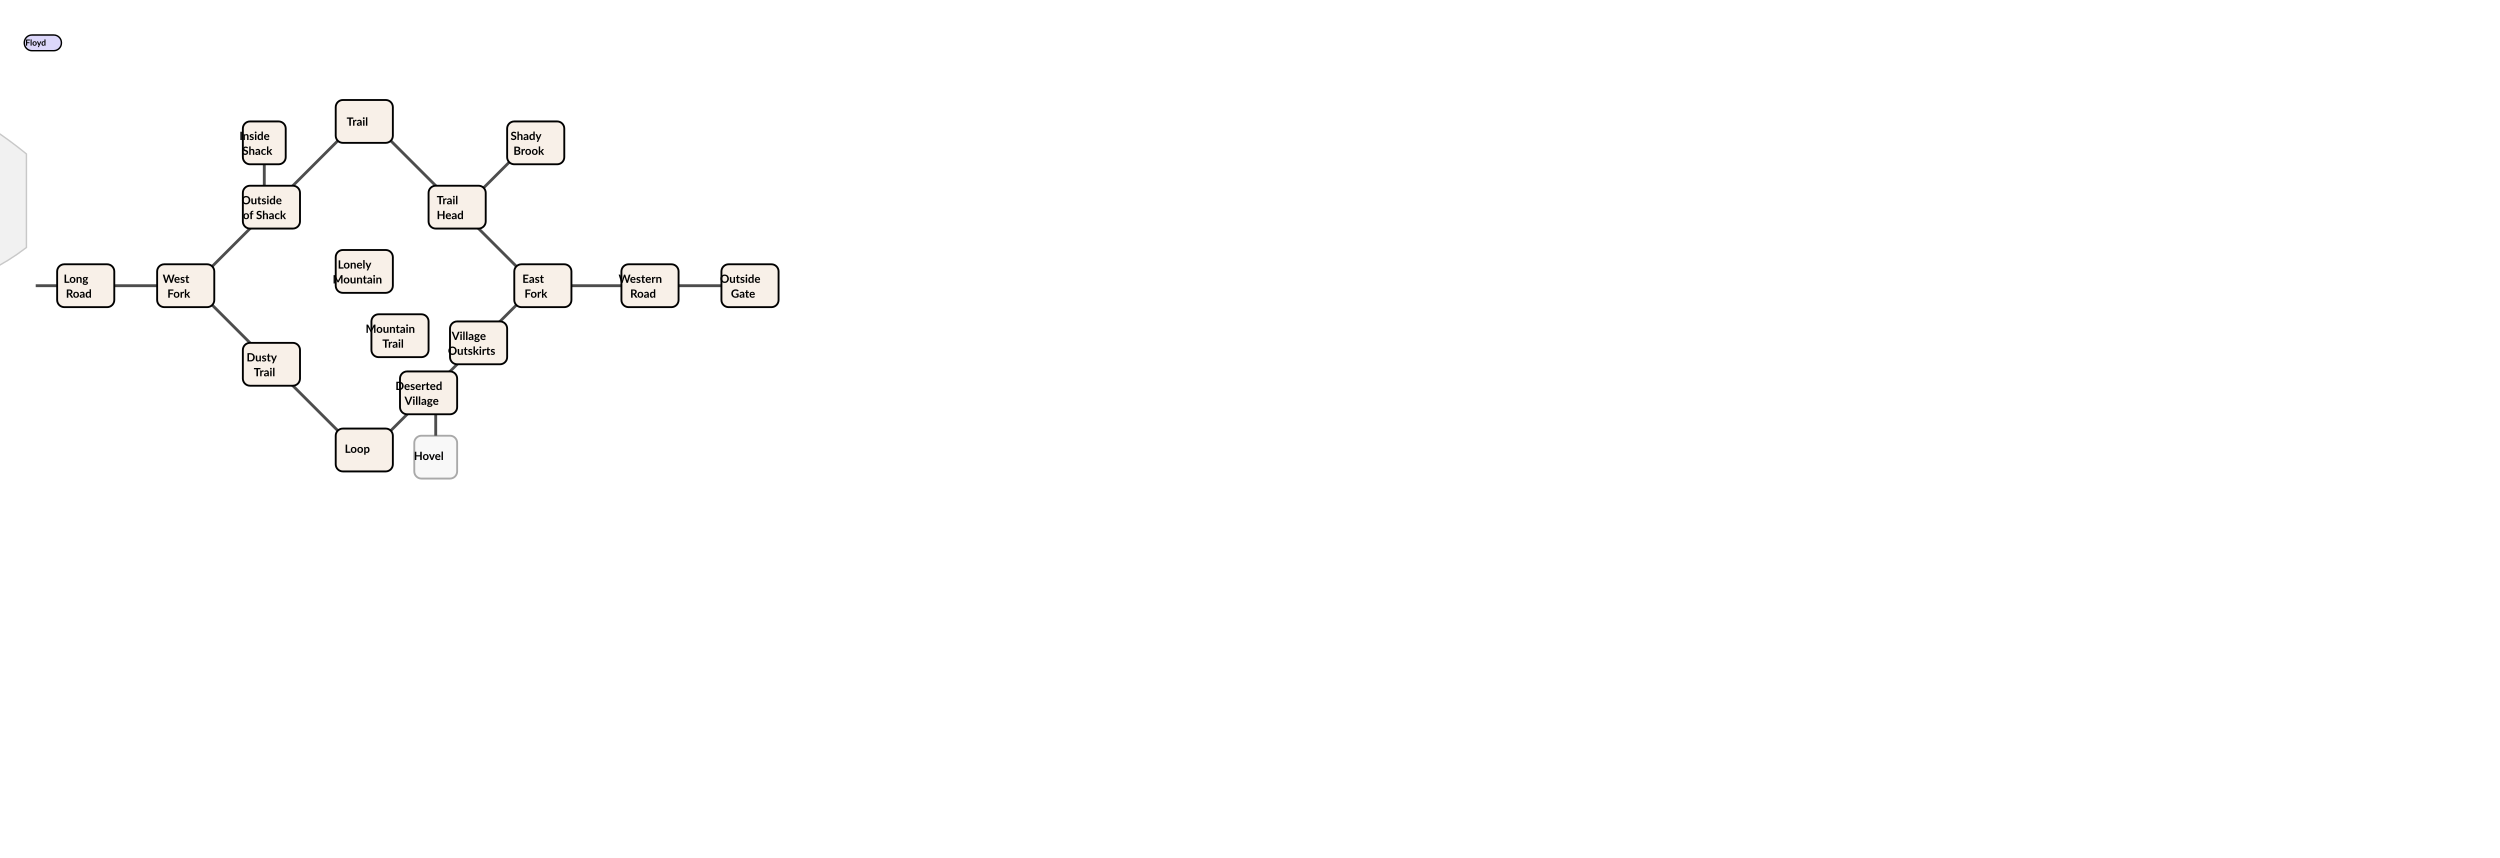
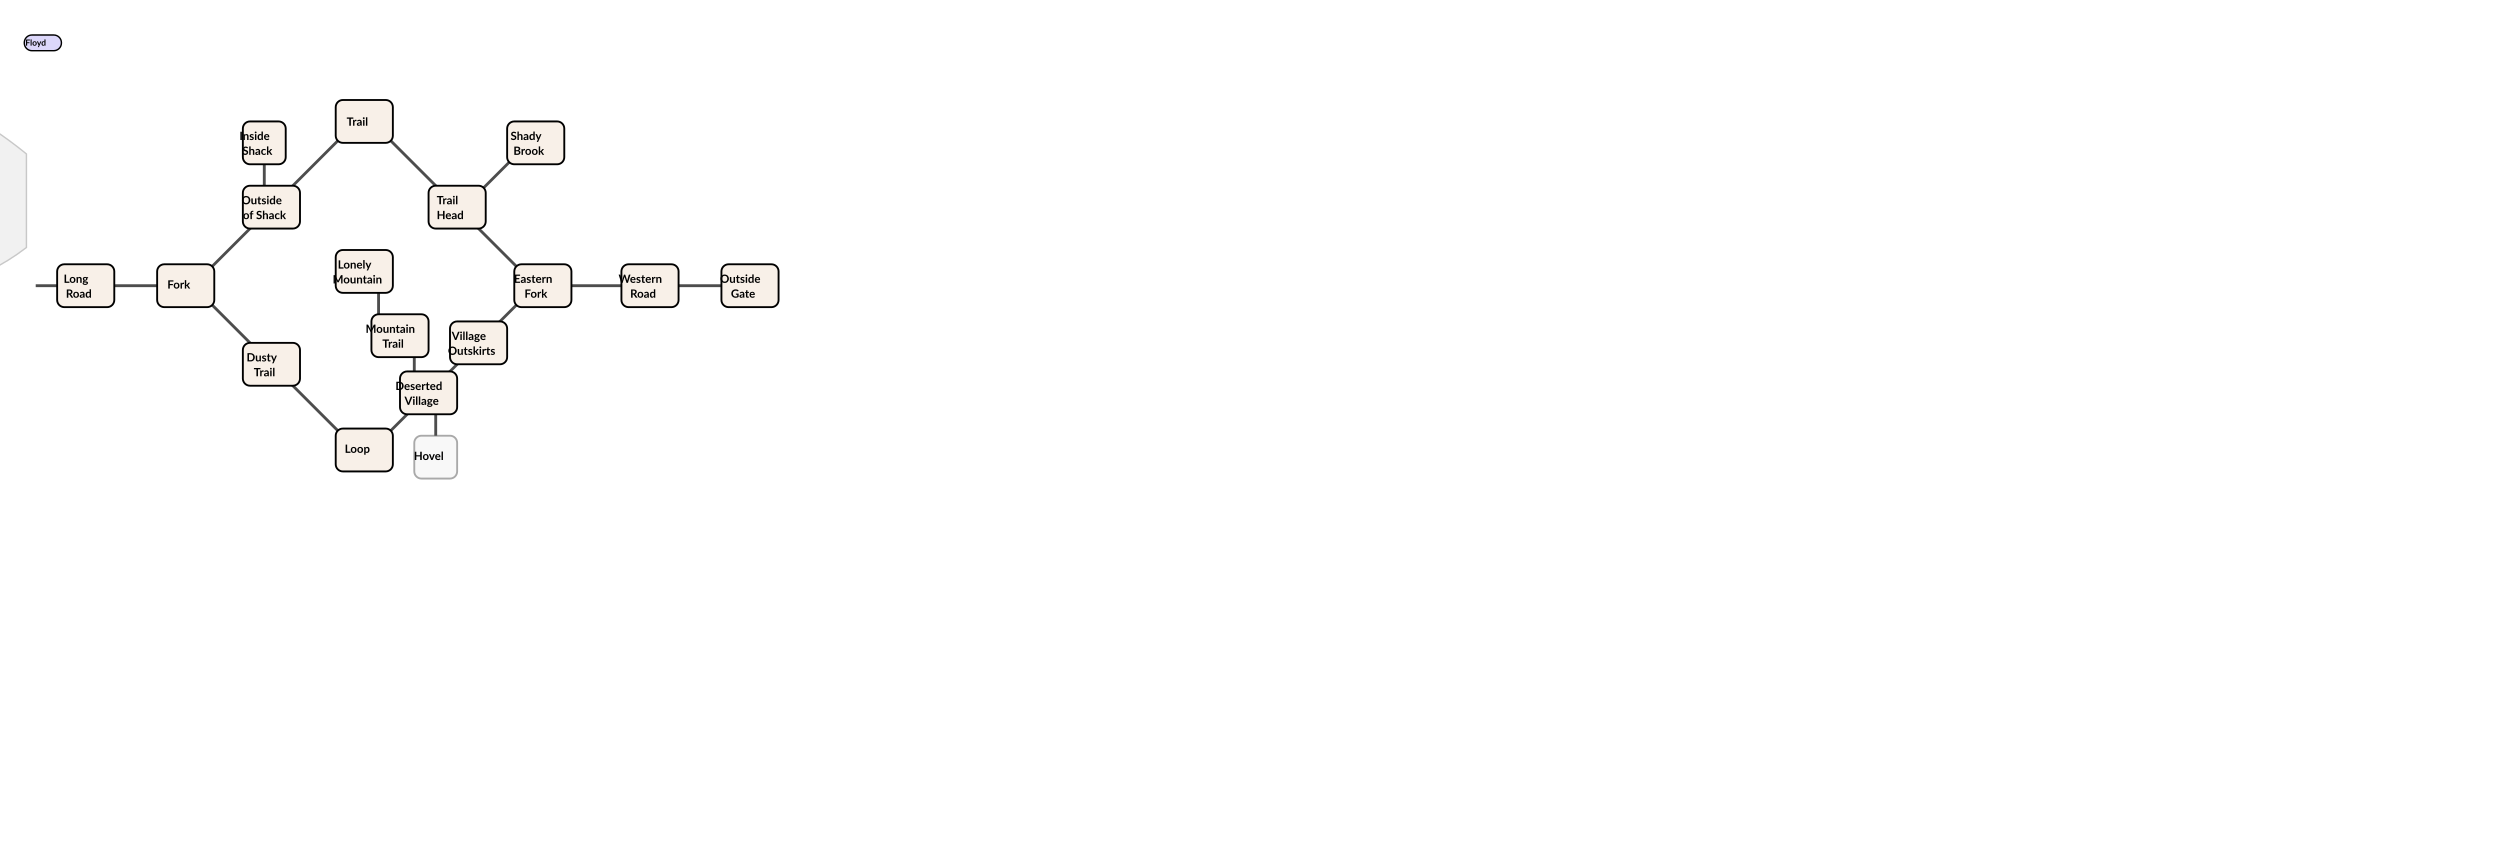
<svg xmlns="http://www.w3.org/2000/svg" width="3500" height="1200" viewBox="0 0 926.042 317.5" version="1.1" id="svg1">
  <style id="style1">svg.DarkTheme { filter: invert(90%) hue-rotate(180deg); }
#roomlayer rect { fill:#F8F0E8; stroke:#000; stroke-width:0.7; }
#roomlayer rect.Selected { fill:#FFD080; }
#mobilelayer g.Offstage { display:none; }
#connlayer .Invisible { display:none; }
</style>
  <defs id="defs1">
    <marker style="overflow:visible" id="Dot-3" refX="0" refY="0" orient="auto" markerWidth="0.35" markerHeight="0.35" viewBox="0 0 1 1" preserveAspectRatio="xMidYMid">
      <path transform="scale(0.5)" style="fill:#6292df;fill-opacity:0.6;fill-rule:evenodd;stroke:none" d="M 5,0 C 5,2.76 2.76,5 0,5 -2.76,5 -5,2.76 -5,0 c 0,-2.76 2.3,-5 5,-5 2.76,0 5,2.24 5,5 z" id="path17-8" />
    </marker>
  </defs>
  <g id="sketchlayer" style="display:none">
    <path style="font-variation-settings:normal;display:inline;fill:none;fill-opacity:1;fill-rule:evenodd;stroke:#6292df;stroke-width:2.117;stroke-linecap:round;stroke-linejoin:round;stroke-miterlimit:4;stroke-dasharray:none;stroke-dashoffset:0;stroke-opacity:0.58;marker-start:url(#Dot-3);marker-mid:url(#Dot-3);marker-end:url(#Dot-3);paint-order:stroke fill markers;stop-color:#000000" d="m 259.292,465.667 v -37.042 h 15.875 l 15.875,13.229 h 18.521" id="path9" />
    <path style="font-variation-settings:normal;display:inline;vector-effect:none;fill:none;fill-opacity:1;fill-rule:evenodd;stroke:#6292df;stroke-width:2.117;stroke-linecap:round;stroke-linejoin:round;stroke-miterlimit:4;stroke-dasharray:none;stroke-dashoffset:0;stroke-opacity:0.58;-inkscape-stroke:none;marker-start:url(#Dot-3);marker-mid:url(#Dot-3);marker-end:url(#Dot-3);paint-order:stroke fill markers;stop-color:#000000" d="m 214.312,394.229 h 29.104 l 21.167,-13.229 h 23.813" id="path10-8" />
    <path style="font-variation-settings:normal;display:inline;vector-effect:none;fill:none;fill-opacity:1;fill-rule:evenodd;stroke:#6292df;stroke-width:2.117;stroke-linecap:round;stroke-linejoin:round;stroke-miterlimit:4;stroke-dasharray:none;stroke-dashoffset:0;stroke-opacity:0.58;-inkscape-stroke:none;marker-start:url(#Dot-3);marker-mid:url(#Dot-3);marker-end:url(#Dot-3);paint-order:stroke fill markers" d="m 259.292,497.417 h 47.625 L 381,431.271 h 58.208 l -71.437,-95.25 -79.375,-63.5 -55.563,37.042 -108.479,111.125 h 31.75 l 42.333,87.312 42.333,50.271" id="path11-3" />
  </g>
  <g id="decorlayer">
    <path style="font-variation-settings:normal;opacity:1;vector-effect:none;fill:#f1f1f1;fill-opacity:1;stroke:#c8c8c8;stroke-width:1.058;stroke-linecap:butt;stroke-linejoin:miter;stroke-miterlimit:4;stroke-dasharray:none;stroke-dashoffset:0;stroke-opacity:1;-inkscape-stroke:none;paint-order:stroke fill markers;stop-color:#000000;stop-opacity:1" d="M 9.525,57.15 V 91.546 C -24.871,118.004 -75.142,112.713 -130.704,112.713 V 14.817 C -72.496,9.525 -19.579,33.338 9.525,57.15 Z" id="path143" />
    <rect id="rect18" width="15.875" height="15.875" x="153.458" y="161.396" ry="2.646" style="display:inline;fill:#f8f8f8;stroke:#a9a9a9;stroke-width:0.7;fill-opacity:1;stroke-opacity:1" />
  </g>
  <g id="connlayer" style="display:inline">
    <path style="font-variation-settings:normal;opacity:1;vector-effect:none;fill:none;fill-opacity:1;stroke:#4d4d4d;stroke-width:1.058;stroke-linecap:butt;stroke-linejoin:round;stroke-miterlimit:4;stroke-dasharray:none;stroke-dashoffset:0;stroke-opacity:1;-inkscape-stroke:none;paint-order:stroke fill markers;stop-color:#000000;stop-opacity:1" d="M 161.396,161.396 V 149.49" id="path56" />
    <path style="font-variation-settings:normal;opacity:1;vector-effect:none;fill:none;fill-opacity:1;stroke:#4d4d4d;stroke-width:1.058;stroke-linecap:butt;stroke-linejoin:round;stroke-miterlimit:4;stroke-dasharray:none;stroke-dashoffset:0;stroke-opacity:1;-inkscape-stroke:none;paint-order:stroke fill markers" d="m 206.375,105.833 h 71.438" id="path160" />
    <path style="font-variation-settings:normal;opacity:1;vector-effect:none;fill:none;fill-opacity:1;stroke:#4d4d4d;stroke-width:1.058;stroke-linecap:butt;stroke-linejoin:round;stroke-miterlimit:4;stroke-dasharray:none;stroke-dashoffset:0;stroke-opacity:1;-inkscape-stroke:none;paint-order:stroke fill markers;stop-color:#000000;stop-opacity:1" d="M 66.146,105.833 H 13.229" id="path15" />
    <path style="font-variation-settings:normal;opacity:1;vector-effect:none;fill:none;fill-opacity:1;stroke:#4d4d4d;stroke-width:1.058;stroke-linecap:butt;stroke-linejoin:round;stroke-miterlimit:4;stroke-dasharray:none;stroke-dashoffset:0;stroke-opacity:1;-inkscape-stroke:none;paint-order:stroke fill markers" d="m 71.437,105.833 63.5,63.5 63.5,-63.5 -63.5,-63.5 z" id="path18" />
    <path style="font-variation-settings:normal;opacity:1;vector-effect:none;fill:none;fill-opacity:1;stroke:#4d4d4d;stroke-width:1.058;stroke-linecap:butt;stroke-linejoin:round;stroke-miterlimit:4;stroke-dasharray:none;stroke-dashoffset:0;stroke-opacity:1;-inkscape-stroke:none;paint-order:stroke fill markers;stop-color:#000000;stop-opacity:1" d="M 190.5,58.208 177.271,71.438" id="path19" />
    <path style="font-variation-settings:normal;opacity:1;vector-effect:none;fill:none;fill-opacity:1;stroke:#4d4d4d;stroke-width:1.058;stroke-linecap:butt;stroke-linejoin:round;stroke-miterlimit:4;stroke-dasharray:none;stroke-dashoffset:0;stroke-opacity:1;-inkscape-stroke:none;paint-order:stroke fill markers;stop-color:#000000;stop-opacity:1" d="M 97.896,71.438 V 58.208" id="path55" />
+     <path style="font-variation-settings:normal;opacity:1;vector-effect:none;fill:none;fill-opacity:1;stroke:#4d4d4d;stroke-width:1.058;stroke-linecap:butt;stroke-linejoin:round;stroke-miterlimit:4;stroke-dasharray:none;stroke-dashoffset:0;stroke-opacity:1;-inkscape-stroke:none;paint-order:stroke fill markers" d="m 140.229,105.833 v 13.229" id="path62" />
+     <path style="font-variation-settings:normal;opacity:1;vector-effect:none;fill:none;fill-opacity:1;stroke:#4d4d4d;stroke-width:1.058;stroke-linecap:butt;stroke-linejoin:round;stroke-miterlimit:4;stroke-dasharray:none;stroke-dashoffset:0;stroke-opacity:1;-inkscape-stroke:none;paint-order:stroke fill markers" d="m 153.458,129.646 v 10.583" id="path63" />
  </g>
  <g id="layer1" style="display:inline" />
  <g id="roomlayer" style="display:inline">
    <rect id="r-long-road" width="21.167" height="15.875" x="21.167" y="97.896" ry="2.646" style="display:inline;fill:#f8f0e8;stroke:#000000;stroke-width:0.7" />
    <rect id="r-west-fork" width="21.167" height="15.875" x="58.208" y="97.896" ry="2.646" style="display:inline;fill:#f8f0e8;stroke:#000000;stroke-width:0.7" />
    <rect id="r-shack-room" width="21.167" height="15.875" x="89.958" y="68.792" ry="2.646" style="display:inline;fill:#f8f0e8;stroke:#000000;stroke-width:0.7" />
    <rect id="r-shack-east" width="21.167" height="15.875" x="124.354" y="37.042" ry="2.646" style="display:inline;fill:#f8f0e8;stroke:#000000;stroke-width:0.7" />
    <rect id="r-dusty-road" width="21.167" height="15.875" x="89.958" y="127" ry="2.646" style="display:inline;fill:#f8f0e8;stroke:#000000;stroke-width:0.7" />
    <rect id="r-village" width="21.167" height="15.875" x="148.167" y="137.583" ry="2.646" style="display:inline;fill:#f8f0e8;stroke:#000000;stroke-width:0.7" />
    <rect id="r-village-east" width="21.167" height="15.875" x="166.688" y="119.063" ry="2.646" style="display:inline;fill:#f8f0e8;stroke:#000000;stroke-width:0.7" />
    <rect id="r-east-fork" width="21.167" height="15.875" x="190.5" y="97.896" ry="2.646" style="display:inline;fill:#f8f0e8;stroke:#000000;stroke-width:0.7" />
    <rect id="r-trail-head" width="21.167" height="15.875" x="158.75" y="68.792" ry="2.646" style="display:inline;fill:#f8f0e8;stroke:#000000;stroke-width:0.7" />
    <rect id="r-shady-brook" width="21.167" height="15.875" x="187.854" y="44.979" ry="2.646" style="display:inline;fill:#f8f0e8;stroke:#000000;stroke-width:0.7" />
    <rect id="r-hairpin-loop" width="21.167" height="15.875" x="124.354" y="158.75" ry="2.646" style="display:inline;fill:#f8f0e8;stroke:#000000;stroke-width:0.7" />
    <rect id="r-mountain-trail" width="21.167" height="15.875" x="137.583" y="116.417" ry="2.646" style="display:inline;fill:#f8f0e8;stroke:#000000;stroke-width:0.7" />
    <rect id="r-vista" width="21.167" height="15.875" x="124.354" y="92.604" ry="2.646" style="display:inline;fill:#f8f0e8;stroke:#000000;stroke-width:0.7" />
    <rect id="r-western-road" width="21.167" height="15.875" x="230.187" y="97.896" ry="2.646" style="display:inline;fill:#f8f0e8;stroke:#000000;stroke-width:0.7" />
    <rect id="r-west-castle" width="21.167" height="15.875" x="267.229" y="97.896" ry="2.646" style="display:inline;fill:#f8f0e8;stroke:#000000;stroke-width:0.7" />
    <rect id="r-shack" width="15.875" height="15.875" x="89.958" y="44.979" ry="2.646" style="display:inline;fill:#f8f0e8;stroke:#000000;stroke-width:0.7" />
  </g>
  <g id="mobilelayer">
    <g id="mob-floyd" transform="translate(15.875,15.875)">
      <rect style="fill:#dcd7fa;fill-opacity:1;stroke:#000000;stroke-width:1.058;stroke-dasharray:none;stroke-opacity:1;paint-order:stroke fill markers" id="rect33" width="13.229" height="5.292" x="-6.615" y="-2.646" ry="2.58" />
      <text xml:space="preserve" style="font-style:normal;font-variant:normal;font-weight:bold;font-stretch:normal;font-size:3.133px;line-height:1.3;font-family:Lato;-inkscape-font-specification:'Lato Bold';font-variant-ligatures:normal;font-variant-position:normal;font-variant-caps:normal;font-variant-numeric:normal;font-variant-alternates:normal;font-variant-east-asian:normal;font-feature-settings:normal;font-variation-settings:normal;text-indent:0;text-align:center;text-decoration-line:none;text-decoration-style:solid;text-decoration-color:#000000;letter-spacing:normal;word-spacing:normal;text-transform:none;writing-mode:lr-tb;direction:ltr;text-orientation:mixed;dominant-baseline:auto;baseline-shift:baseline;text-anchor:middle;white-space:normal;display:inline;vector-effect:none;fill:#000000;fill-opacity:1;stroke:none;stroke-width:0.74;stroke-linecap:butt;stroke-linejoin:miter;stroke-miterlimit:4;stroke-dasharray:none;stroke-dashoffset:0;stroke-opacity:1;-inkscape-stroke:none;paint-order:stroke fill markers" x="0.004" y="1.048" id="text46-7">
        <tspan id="tspan46-6" style="stroke-width:0.74" x="0.004" y="1.048">Floyd</tspan>
      </text>
    </g>
  </g>
  <g id="labellayer" style="display:inline">
-     <text xml:space="preserve" style="font-style:normal;font-variant:normal;font-weight:bold;font-stretch:normal;font-size:4.233px;line-height:1.3;font-family:Lato;-inkscape-font-specification:'Lato Bold';font-variant-ligatures:normal;font-variant-position:normal;font-variant-caps:normal;font-variant-numeric:normal;font-variant-alternates:normal;font-variant-east-asian:normal;font-feature-settings:normal;font-variation-settings:normal;text-indent:0;text-align:center;text-decoration-line:none;text-decoration-style:solid;text-decoration-color:#000000;letter-spacing:normal;word-spacing:normal;text-transform:none;writing-mode:lr-tb;direction:ltr;text-orientation:mixed;dominant-baseline:auto;baseline-shift:baseline;text-anchor:middle;white-space:normal;display:inline;vector-effect:none;fill:#000000;fill-opacity:1;stroke:none;stroke-width:1;stroke-linecap:butt;stroke-linejoin:miter;stroke-miterlimit:4;stroke-dasharray:none;stroke-dashoffset:0;stroke-opacity:1;-inkscape-stroke:none;marker-end:url(#marker46);paint-order:stroke fill markers" x="68.792" y="104.775" id="text106">
-       <tspan style="stroke-width:1" x="68.792" y="104.775" id="tspan149">West</tspan>
-       <tspan style="stroke-width:1" x="68.792" y="110.278" id="tspan19">Fork</tspan>
+     <text xml:space="preserve" style="font-style:normal;font-variant:normal;font-weight:bold;font-stretch:normal;font-size:4.233px;line-height:1.3;font-family:Lato;-inkscape-font-specification:'Lato Bold';font-variant-ligatures:normal;font-variant-position:normal;font-variant-caps:normal;font-variant-numeric:normal;font-variant-alternates:normal;font-variant-east-asian:normal;font-feature-settings:normal;font-variation-settings:normal;text-indent:0;text-align:center;text-decoration-line:none;text-decoration-style:solid;text-decoration-color:#000000;letter-spacing:normal;word-spacing:normal;text-transform:none;writing-mode:lr-tb;direction:ltr;text-orientation:mixed;dominant-baseline:auto;baseline-shift:baseline;text-anchor:middle;white-space:normal;display:inline;vector-effect:none;fill:#000000;fill-opacity:1;stroke:none;stroke-width:1;stroke-linecap:butt;stroke-linejoin:miter;stroke-miterlimit:4;stroke-dasharray:none;stroke-dashoffset:0;stroke-opacity:1;-inkscape-stroke:none;marker-end:url(#marker46);paint-order:stroke fill markers" x="68.792" y="106.892" id="text106">
+       <tspan style="stroke-width:1" x="68.792" y="106.892" id="tspan19">Fork</tspan>
    </text>
    <text xml:space="preserve" style="font-style:normal;font-variant:normal;font-weight:bold;font-stretch:normal;font-size:10.547px;line-height:1.3;font-family:Lato;-inkscape-font-specification:'Lato Bold';font-variant-ligatures:normal;font-variant-position:normal;font-variant-caps:normal;font-variant-numeric:normal;font-variant-alternates:normal;font-variant-east-asian:normal;font-feature-settings:normal;font-variation-settings:normal;text-indent:0;text-align:center;text-decoration-line:none;text-decoration-style:solid;text-decoration-color:#000000;letter-spacing:normal;word-spacing:normal;text-transform:none;writing-mode:lr-tb;direction:ltr;text-orientation:mixed;dominant-baseline:auto;baseline-shift:baseline;text-anchor:middle;white-space:normal;display:inline;vector-effect:none;fill:#a3a3a3;fill-opacity:1;stroke:none;stroke-width:2.491;stroke-linecap:butt;stroke-linejoin:miter;stroke-miterlimit:4;stroke-dasharray:none;stroke-dashoffset:0;stroke-opacity:1;-inkscape-stroke:none;marker-end:url(#marker46);paint-order:stroke fill markers" x="-42.005" y="37.225" id="text152">
      <tspan style="fill:#a3a3a3;fill-opacity:1;stroke-width:2.491" x="-42.005" y="37.225" id="tspan152">Feinstein</tspan>
    </text>
    <text xml:space="preserve" style="font-style:normal;font-variant:normal;font-weight:bold;font-stretch:normal;font-size:4.233px;line-height:1.3;font-family:Lato;-inkscape-font-specification:'Lato Bold';font-variant-ligatures:normal;font-variant-position:normal;font-variant-caps:normal;font-variant-numeric:normal;font-variant-alternates:normal;font-variant-east-asian:normal;font-feature-settings:normal;font-variation-settings:normal;text-indent:0;text-align:center;text-decoration-line:none;text-decoration-style:solid;text-decoration-color:#000000;letter-spacing:normal;word-spacing:normal;text-transform:none;writing-mode:lr-tb;direction:ltr;text-orientation:mixed;dominant-baseline:auto;baseline-shift:baseline;text-anchor:middle;white-space:normal;display:inline;vector-effect:none;fill:#000000;fill-opacity:1;stroke:none;stroke-width:1;stroke-linecap:butt;stroke-linejoin:miter;stroke-miterlimit:4;stroke-dasharray:none;stroke-dashoffset:0;stroke-opacity:1;-inkscape-stroke:none;marker-end:url(#marker46);paint-order:stroke fill markers" x="100.542" y="75.671" id="text21">
      <tspan style="stroke-width:1" x="100.542" y="75.671" id="tspan21">Outside</tspan>
      <tspan style="stroke-width:1" x="100.542" y="81.174" id="tspan39">of Shack</tspan>
    </text>
    <text xml:space="preserve" style="font-style:normal;font-variant:normal;font-weight:bold;font-stretch:normal;font-size:4.233px;line-height:1.3;font-family:Lato;-inkscape-font-specification:'Lato Bold';font-variant-ligatures:normal;font-variant-position:normal;font-variant-caps:normal;font-variant-numeric:normal;font-variant-alternates:normal;font-variant-east-asian:normal;font-feature-settings:normal;font-variation-settings:normal;text-indent:0;text-align:center;text-decoration-line:none;text-decoration-style:solid;text-decoration-color:#000000;letter-spacing:normal;word-spacing:normal;text-transform:none;writing-mode:lr-tb;direction:ltr;text-orientation:mixed;dominant-baseline:auto;baseline-shift:baseline;text-anchor:middle;white-space:normal;display:inline;vector-effect:none;fill:#000000;fill-opacity:1;stroke:none;stroke-width:1;stroke-linecap:butt;stroke-linejoin:miter;stroke-miterlimit:4;stroke-dasharray:none;stroke-dashoffset:0;stroke-opacity:1;-inkscape-stroke:none;marker-end:url(#marker46);paint-order:stroke fill markers" x="134.938" y="46.567" id="text23">
      <tspan style="stroke-width:1" x="134.938" y="46.567" id="tspan23">Trail</tspan>
    </text>
    <text xml:space="preserve" style="font-style:normal;font-variant:normal;font-weight:bold;font-stretch:normal;font-size:4.233px;line-height:1.3;font-family:Lato;-inkscape-font-specification:'Lato Bold';font-variant-ligatures:normal;font-variant-position:normal;font-variant-caps:normal;font-variant-numeric:normal;font-variant-alternates:normal;font-variant-east-asian:normal;font-feature-settings:normal;font-variation-settings:normal;text-indent:0;text-align:center;text-decoration-line:none;text-decoration-style:solid;text-decoration-color:#000000;letter-spacing:normal;word-spacing:normal;text-transform:none;writing-mode:lr-tb;direction:ltr;text-orientation:mixed;dominant-baseline:auto;baseline-shift:baseline;text-anchor:middle;white-space:normal;display:inline;vector-effect:none;fill:#000000;fill-opacity:1;stroke:none;stroke-width:1;stroke-linecap:butt;stroke-linejoin:miter;stroke-miterlimit:4;stroke-dasharray:none;stroke-dashoffset:0;stroke-opacity:1;-inkscape-stroke:none;marker-end:url(#marker46);paint-order:stroke fill markers" x="169.333" y="75.671" id="text25">
      <tspan style="stroke-width:1" x="169.333" y="75.671" id="tspan25">Trail</tspan>
      <tspan style="stroke-width:1" x="169.333" y="81.174" id="tspan42">Head</tspan>
    </text>
    <text xml:space="preserve" style="font-style:normal;font-variant:normal;font-weight:bold;font-stretch:normal;font-size:4.233px;line-height:1.3;font-family:Lato;-inkscape-font-specification:'Lato Bold';font-variant-ligatures:normal;font-variant-position:normal;font-variant-caps:normal;font-variant-numeric:normal;font-variant-alternates:normal;font-variant-east-asian:normal;font-feature-settings:normal;font-variation-settings:normal;text-indent:0;text-align:center;text-decoration-line:none;text-decoration-style:solid;text-decoration-color:#000000;letter-spacing:normal;word-spacing:normal;text-transform:none;writing-mode:lr-tb;direction:ltr;text-orientation:mixed;dominant-baseline:auto;baseline-shift:baseline;text-anchor:middle;white-space:normal;display:inline;vector-effect:none;fill:#000000;fill-opacity:1;stroke:none;stroke-width:1;stroke-linecap:butt;stroke-linejoin:miter;stroke-miterlimit:4;stroke-dasharray:none;stroke-dashoffset:0;stroke-opacity:1;-inkscape-stroke:none;marker-end:url(#marker46);paint-order:stroke fill markers" x="201.083" y="104.775" id="text27">
-       <tspan style="stroke-width:1" x="201.083" y="104.775" id="tspan26">East</tspan>
+       <tspan style="stroke-width:1" x="201.083" y="104.775" id="tspan26">Eastern</tspan>
      <tspan style="stroke-width:1" x="201.083" y="110.278" id="tspan27">Fork</tspan>
    </text>
    <text xml:space="preserve" style="font-style:normal;font-variant:normal;font-weight:bold;font-stretch:normal;font-size:4.233px;line-height:1.3;font-family:Lato;-inkscape-font-specification:'Lato Bold';font-variant-ligatures:normal;font-variant-position:normal;font-variant-caps:normal;font-variant-numeric:normal;font-variant-alternates:normal;font-variant-east-asian:normal;font-feature-settings:normal;font-variation-settings:normal;text-indent:0;text-align:center;text-decoration-line:none;text-decoration-style:solid;text-decoration-color:#000000;letter-spacing:normal;word-spacing:normal;text-transform:none;writing-mode:lr-tb;direction:ltr;text-orientation:mixed;dominant-baseline:auto;baseline-shift:baseline;text-anchor:middle;white-space:normal;display:inline;vector-effect:none;fill:#000000;fill-opacity:1;stroke:none;stroke-width:1;stroke-linecap:butt;stroke-linejoin:miter;stroke-miterlimit:4;stroke-dasharray:none;stroke-dashoffset:0;stroke-opacity:1;-inkscape-stroke:none;marker-end:url(#marker46);paint-order:stroke fill markers" x="177.271" y="125.942" id="text29">
      <tspan style="stroke-width:1" x="177.271" y="125.942" id="tspan29">Village</tspan>
      <tspan style="stroke-width:1" x="177.271" y="131.445" id="tspan36">Outskirts</tspan>
    </text>
    <text xml:space="preserve" style="font-style:normal;font-variant:normal;font-weight:bold;font-stretch:normal;font-size:4.233px;line-height:1.3;font-family:Lato;-inkscape-font-specification:'Lato Bold';font-variant-ligatures:normal;font-variant-position:normal;font-variant-caps:normal;font-variant-numeric:normal;font-variant-alternates:normal;font-variant-east-asian:normal;font-feature-settings:normal;font-variation-settings:normal;text-indent:0;text-align:center;text-decoration-line:none;text-decoration-style:solid;text-decoration-color:#000000;letter-spacing:normal;word-spacing:normal;text-transform:none;writing-mode:lr-tb;direction:ltr;text-orientation:mixed;dominant-baseline:auto;baseline-shift:baseline;text-anchor:middle;white-space:normal;display:inline;vector-effect:none;fill:#000000;fill-opacity:1;stroke:none;stroke-width:1;stroke-linecap:butt;stroke-linejoin:miter;stroke-miterlimit:4;stroke-dasharray:none;stroke-dashoffset:0;stroke-opacity:1;-inkscape-stroke:none;marker-end:url(#marker46);paint-order:stroke fill markers" x="158.75" y="144.463" id="text31">
      <tspan style="stroke-width:1" x="158.75" y="144.463" id="tspan31">Deserted</tspan>
      <tspan style="stroke-width:1" x="158.75" y="149.966" id="tspan37">Village</tspan>
    </text>
    <text xml:space="preserve" style="font-style:normal;font-variant:normal;font-weight:bold;font-stretch:normal;font-size:4.233px;line-height:1.3;font-family:Lato;-inkscape-font-specification:'Lato Bold';font-variant-ligatures:normal;font-variant-position:normal;font-variant-caps:normal;font-variant-numeric:normal;font-variant-alternates:normal;font-variant-east-asian:normal;font-feature-settings:normal;font-variation-settings:normal;text-indent:0;text-align:center;text-decoration-line:none;text-decoration-style:solid;text-decoration-color:#000000;letter-spacing:normal;word-spacing:normal;text-transform:none;writing-mode:lr-tb;direction:ltr;text-orientation:mixed;dominant-baseline:auto;baseline-shift:baseline;text-anchor:middle;white-space:normal;display:inline;vector-effect:none;fill:#000000;fill-opacity:1;stroke:none;stroke-width:1;stroke-linecap:butt;stroke-linejoin:miter;stroke-miterlimit:4;stroke-dasharray:none;stroke-dashoffset:0;stroke-opacity:1;-inkscape-stroke:none;marker-end:url(#marker46);paint-order:stroke fill markers" x="134.938" y="167.746" id="text33">
      <tspan style="stroke-width:1" x="134.938" y="167.746" id="tspan33">Loop</tspan>
    </text>
    <text xml:space="preserve" style="font-style:normal;font-variant:normal;font-weight:bold;font-stretch:normal;font-size:4.233px;line-height:1.3;font-family:Lato;-inkscape-font-specification:'Lato Bold';font-variant-ligatures:normal;font-variant-position:normal;font-variant-caps:normal;font-variant-numeric:normal;font-variant-alternates:normal;font-variant-east-asian:normal;font-feature-settings:normal;font-variation-settings:normal;text-indent:0;text-align:center;text-decoration-line:none;text-decoration-style:solid;text-decoration-color:#000000;letter-spacing:normal;word-spacing:normal;text-transform:none;writing-mode:lr-tb;direction:ltr;text-orientation:mixed;dominant-baseline:auto;baseline-shift:baseline;text-anchor:middle;white-space:normal;display:inline;vector-effect:none;fill:#000000;fill-opacity:1;stroke:none;stroke-width:1;stroke-linecap:butt;stroke-linejoin:miter;stroke-miterlimit:4;stroke-dasharray:none;stroke-dashoffset:0;stroke-opacity:1;-inkscape-stroke:none;marker-end:url(#marker46);paint-order:stroke fill markers" x="100.542" y="133.879" id="text35">
      <tspan style="stroke-width:1" x="100.542" y="133.879" id="tspan35">Dusty</tspan>
      <tspan style="stroke-width:1" x="100.542" y="139.383" id="tspan38">Trail</tspan>
    </text>
    <text xml:space="preserve" style="font-style:normal;font-variant:normal;font-weight:bold;font-stretch:normal;font-size:4.233px;line-height:1.3;font-family:Lato;-inkscape-font-specification:'Lato Bold';font-variant-ligatures:normal;font-variant-position:normal;font-variant-caps:normal;font-variant-numeric:normal;font-variant-alternates:normal;font-variant-east-asian:normal;font-feature-settings:normal;font-variation-settings:normal;text-indent:0;text-align:center;text-decoration-line:none;text-decoration-style:solid;text-decoration-color:#000000;letter-spacing:normal;word-spacing:normal;text-transform:none;writing-mode:lr-tb;direction:ltr;text-orientation:mixed;dominant-baseline:auto;baseline-shift:baseline;text-anchor:middle;white-space:normal;display:inline;vector-effect:none;fill:#000000;fill-opacity:1;stroke:none;stroke-width:1;stroke-linecap:butt;stroke-linejoin:miter;stroke-miterlimit:4;stroke-dasharray:none;stroke-dashoffset:0;stroke-opacity:1;-inkscape-stroke:none;marker-end:url(#marker46);paint-order:stroke fill markers" x="97.896" y="51.858" id="text41">
      <tspan style="stroke-width:1" x="97.896" y="51.858" id="tspan40">Inside</tspan>
      <tspan style="stroke-width:1" x="97.896" y="57.362" id="tspan41">Shack</tspan>
    </text>
    <text xml:space="preserve" style="font-style:normal;font-variant:normal;font-weight:bold;font-stretch:normal;font-size:4.233px;line-height:1.3;font-family:Lato;-inkscape-font-specification:'Lato Bold';font-variant-ligatures:normal;font-variant-position:normal;font-variant-caps:normal;font-variant-numeric:normal;font-variant-alternates:normal;font-variant-east-asian:normal;font-feature-settings:normal;font-variation-settings:normal;text-indent:0;text-align:center;text-decoration-line:none;text-decoration-style:solid;text-decoration-color:#000000;letter-spacing:normal;word-spacing:normal;text-transform:none;writing-mode:lr-tb;direction:ltr;text-orientation:mixed;dominant-baseline:auto;baseline-shift:baseline;text-anchor:middle;white-space:normal;display:inline;vector-effect:none;fill:#000000;fill-opacity:1;stroke:none;stroke-width:1;stroke-linecap:butt;stroke-linejoin:miter;stroke-miterlimit:4;stroke-dasharray:none;stroke-dashoffset:0;stroke-opacity:1;-inkscape-stroke:none;marker-end:url(#marker46);paint-order:stroke fill markers" x="161.396" y="170.392" id="text43">
      <tspan style="stroke-width:1" x="161.396" y="170.392" id="tspan43">Hovel</tspan>
    </text>
    <text xml:space="preserve" style="font-style:normal;font-variant:normal;font-weight:bold;font-stretch:normal;font-size:4.233px;line-height:1.3;font-family:Lato;-inkscape-font-specification:'Lato Bold';font-variant-ligatures:normal;font-variant-position:normal;font-variant-caps:normal;font-variant-numeric:normal;font-variant-alternates:normal;font-variant-east-asian:normal;font-feature-settings:normal;font-variation-settings:normal;text-indent:0;text-align:center;text-decoration-line:none;text-decoration-style:solid;text-decoration-color:#000000;letter-spacing:normal;word-spacing:normal;text-transform:none;writing-mode:lr-tb;direction:ltr;text-orientation:mixed;dominant-baseline:auto;baseline-shift:baseline;text-anchor:middle;white-space:normal;display:inline;vector-effect:none;fill:#000000;fill-opacity:1;stroke:none;stroke-width:1;stroke-linecap:butt;stroke-linejoin:miter;stroke-miterlimit:4;stroke-dasharray:none;stroke-dashoffset:0;stroke-opacity:1;-inkscape-stroke:none;marker-end:url(#marker46);paint-order:stroke fill markers" x="31.75" y="104.775" id="text45">
      <tspan style="stroke-width:1" x="31.75" y="104.775" id="tspan45">Long</tspan>
      <tspan style="stroke-width:1" x="31.75" y="110.278" id="tspan55">Road</tspan>
    </text>
    <text xml:space="preserve" style="font-style:normal;font-variant:normal;font-weight:bold;font-stretch:normal;font-size:4.233px;line-height:1.3;font-family:Lato;-inkscape-font-specification:'Lato Bold';font-variant-ligatures:normal;font-variant-position:normal;font-variant-caps:normal;font-variant-numeric:normal;font-variant-alternates:normal;font-variant-east-asian:normal;font-feature-settings:normal;font-variation-settings:normal;text-indent:0;text-align:center;text-decoration-line:none;text-decoration-style:solid;text-decoration-color:#000000;letter-spacing:normal;word-spacing:normal;text-transform:none;writing-mode:lr-tb;direction:ltr;text-orientation:mixed;dominant-baseline:auto;baseline-shift:baseline;text-anchor:middle;white-space:normal;display:inline;vector-effect:none;fill:#000000;fill-opacity:1;stroke:none;stroke-width:1;stroke-linecap:butt;stroke-linejoin:miter;stroke-miterlimit:4;stroke-dasharray:none;stroke-dashoffset:0;stroke-opacity:1;-inkscape-stroke:none;marker-end:url(#marker46);paint-order:stroke fill markers" x="134.938" y="99.483" id="text47">
      <tspan style="stroke-width:1" x="134.938" y="99.483" id="tspan47">Lonely</tspan>
      <tspan style="stroke-width:1" x="134.938" y="104.987" id="tspan53">Mountain</tspan>
    </text>
    <text xml:space="preserve" style="font-style:normal;font-variant:normal;font-weight:bold;font-stretch:normal;font-size:4.233px;line-height:1.3;font-family:Lato;-inkscape-font-specification:'Lato Bold';font-variant-ligatures:normal;font-variant-position:normal;font-variant-caps:normal;font-variant-numeric:normal;font-variant-alternates:normal;font-variant-east-asian:normal;font-feature-settings:normal;font-variation-settings:normal;text-indent:0;text-align:center;text-decoration-line:none;text-decoration-style:solid;text-decoration-color:#000000;letter-spacing:normal;word-spacing:normal;text-transform:none;writing-mode:lr-tb;direction:ltr;text-orientation:mixed;dominant-baseline:auto;baseline-shift:baseline;text-anchor:middle;white-space:normal;display:inline;vector-effect:none;fill:#000000;fill-opacity:1;stroke:none;stroke-width:1;stroke-linecap:butt;stroke-linejoin:miter;stroke-miterlimit:4;stroke-dasharray:none;stroke-dashoffset:0;stroke-opacity:1;-inkscape-stroke:none;marker-end:url(#marker46);paint-order:stroke fill markers" x="148.167" y="123.296" id="text49">
      <tspan style="stroke-width:1" x="148.167" y="123.296" id="tspan49">Mountain</tspan>
      <tspan style="stroke-width:1" x="148.167" y="128.799" id="tspan54">Trail</tspan>
    </text>
    <text xml:space="preserve" style="font-style:normal;font-variant:normal;font-weight:bold;font-stretch:normal;font-size:4.233px;line-height:1.3;font-family:Lato;-inkscape-font-specification:'Lato Bold';font-variant-ligatures:normal;font-variant-position:normal;font-variant-caps:normal;font-variant-numeric:normal;font-variant-alternates:normal;font-variant-east-asian:normal;font-feature-settings:normal;font-variation-settings:normal;text-indent:0;text-align:center;text-decoration-line:none;text-decoration-style:solid;text-decoration-color:#000000;letter-spacing:normal;word-spacing:normal;text-transform:none;writing-mode:lr-tb;direction:ltr;text-orientation:mixed;dominant-baseline:auto;baseline-shift:baseline;text-anchor:middle;white-space:normal;display:inline;vector-effect:none;fill:#000000;fill-opacity:1;stroke:none;stroke-width:1;stroke-linecap:butt;stroke-linejoin:miter;stroke-miterlimit:4;stroke-dasharray:none;stroke-dashoffset:0;stroke-opacity:1;-inkscape-stroke:none;marker-end:url(#marker46);paint-order:stroke fill markers" x="198.437" y="51.858" id="text51">
      <tspan style="stroke-width:1" x="198.437" y="51.858" id="tspan51">Shady</tspan>
      <tspan style="stroke-width:1" x="198.437" y="57.362" id="tspan52">Brook</tspan>
    </text>
    <text xml:space="preserve" style="font-style:normal;font-variant:normal;font-weight:bold;font-stretch:normal;font-size:4.233px;line-height:1.3;font-family:Lato;-inkscape-font-specification:'Lato Bold';font-variant-ligatures:normal;font-variant-position:normal;font-variant-caps:normal;font-variant-numeric:normal;font-variant-alternates:normal;font-variant-east-asian:normal;font-feature-settings:normal;font-variation-settings:normal;text-indent:0;text-align:center;text-decoration-line:none;text-decoration-style:solid;text-decoration-color:#000000;letter-spacing:normal;word-spacing:normal;text-transform:none;writing-mode:lr-tb;direction:ltr;text-orientation:mixed;dominant-baseline:auto;baseline-shift:baseline;text-anchor:middle;white-space:normal;display:inline;vector-effect:none;fill:#000000;fill-opacity:1;stroke:none;stroke-width:1;stroke-linecap:butt;stroke-linejoin:miter;stroke-miterlimit:4;stroke-dasharray:none;stroke-dashoffset:0;stroke-opacity:1;-inkscape-stroke:none;marker-end:url(#marker46);paint-order:stroke fill markers" x="240.771" y="104.775" id="text57">
      <tspan style="stroke-width:1" x="240.771" y="104.775" id="tspan57">Western</tspan>
      <tspan style="stroke-width:1" x="240.771" y="110.278" id="tspan61">Road</tspan>
    </text>
    <text xml:space="preserve" style="font-style:normal;font-variant:normal;font-weight:bold;font-stretch:normal;font-size:4.233px;line-height:1.3;font-family:Lato;-inkscape-font-specification:'Lato Bold';font-variant-ligatures:normal;font-variant-position:normal;font-variant-caps:normal;font-variant-numeric:normal;font-variant-alternates:normal;font-variant-east-asian:normal;font-feature-settings:normal;font-variation-settings:normal;text-indent:0;text-align:center;text-decoration-line:none;text-decoration-style:solid;text-decoration-color:#000000;letter-spacing:normal;word-spacing:normal;text-transform:none;writing-mode:lr-tb;direction:ltr;text-orientation:mixed;dominant-baseline:auto;baseline-shift:baseline;text-anchor:middle;white-space:normal;display:inline;vector-effect:none;fill:#000000;fill-opacity:1;stroke:none;stroke-width:1;stroke-linecap:butt;stroke-linejoin:miter;stroke-miterlimit:4;stroke-dasharray:none;stroke-dashoffset:0;stroke-opacity:1;-inkscape-stroke:none;marker-end:url(#marker46);paint-order:stroke fill markers" x="277.812" y="104.775" id="text59">
      <tspan style="stroke-width:1" x="277.812" y="104.775" id="tspan59">Outside</tspan>
      <tspan style="stroke-width:1" x="277.812" y="110.278" id="tspan60">Gate</tspan>
    </text>
  </g>
</svg>
